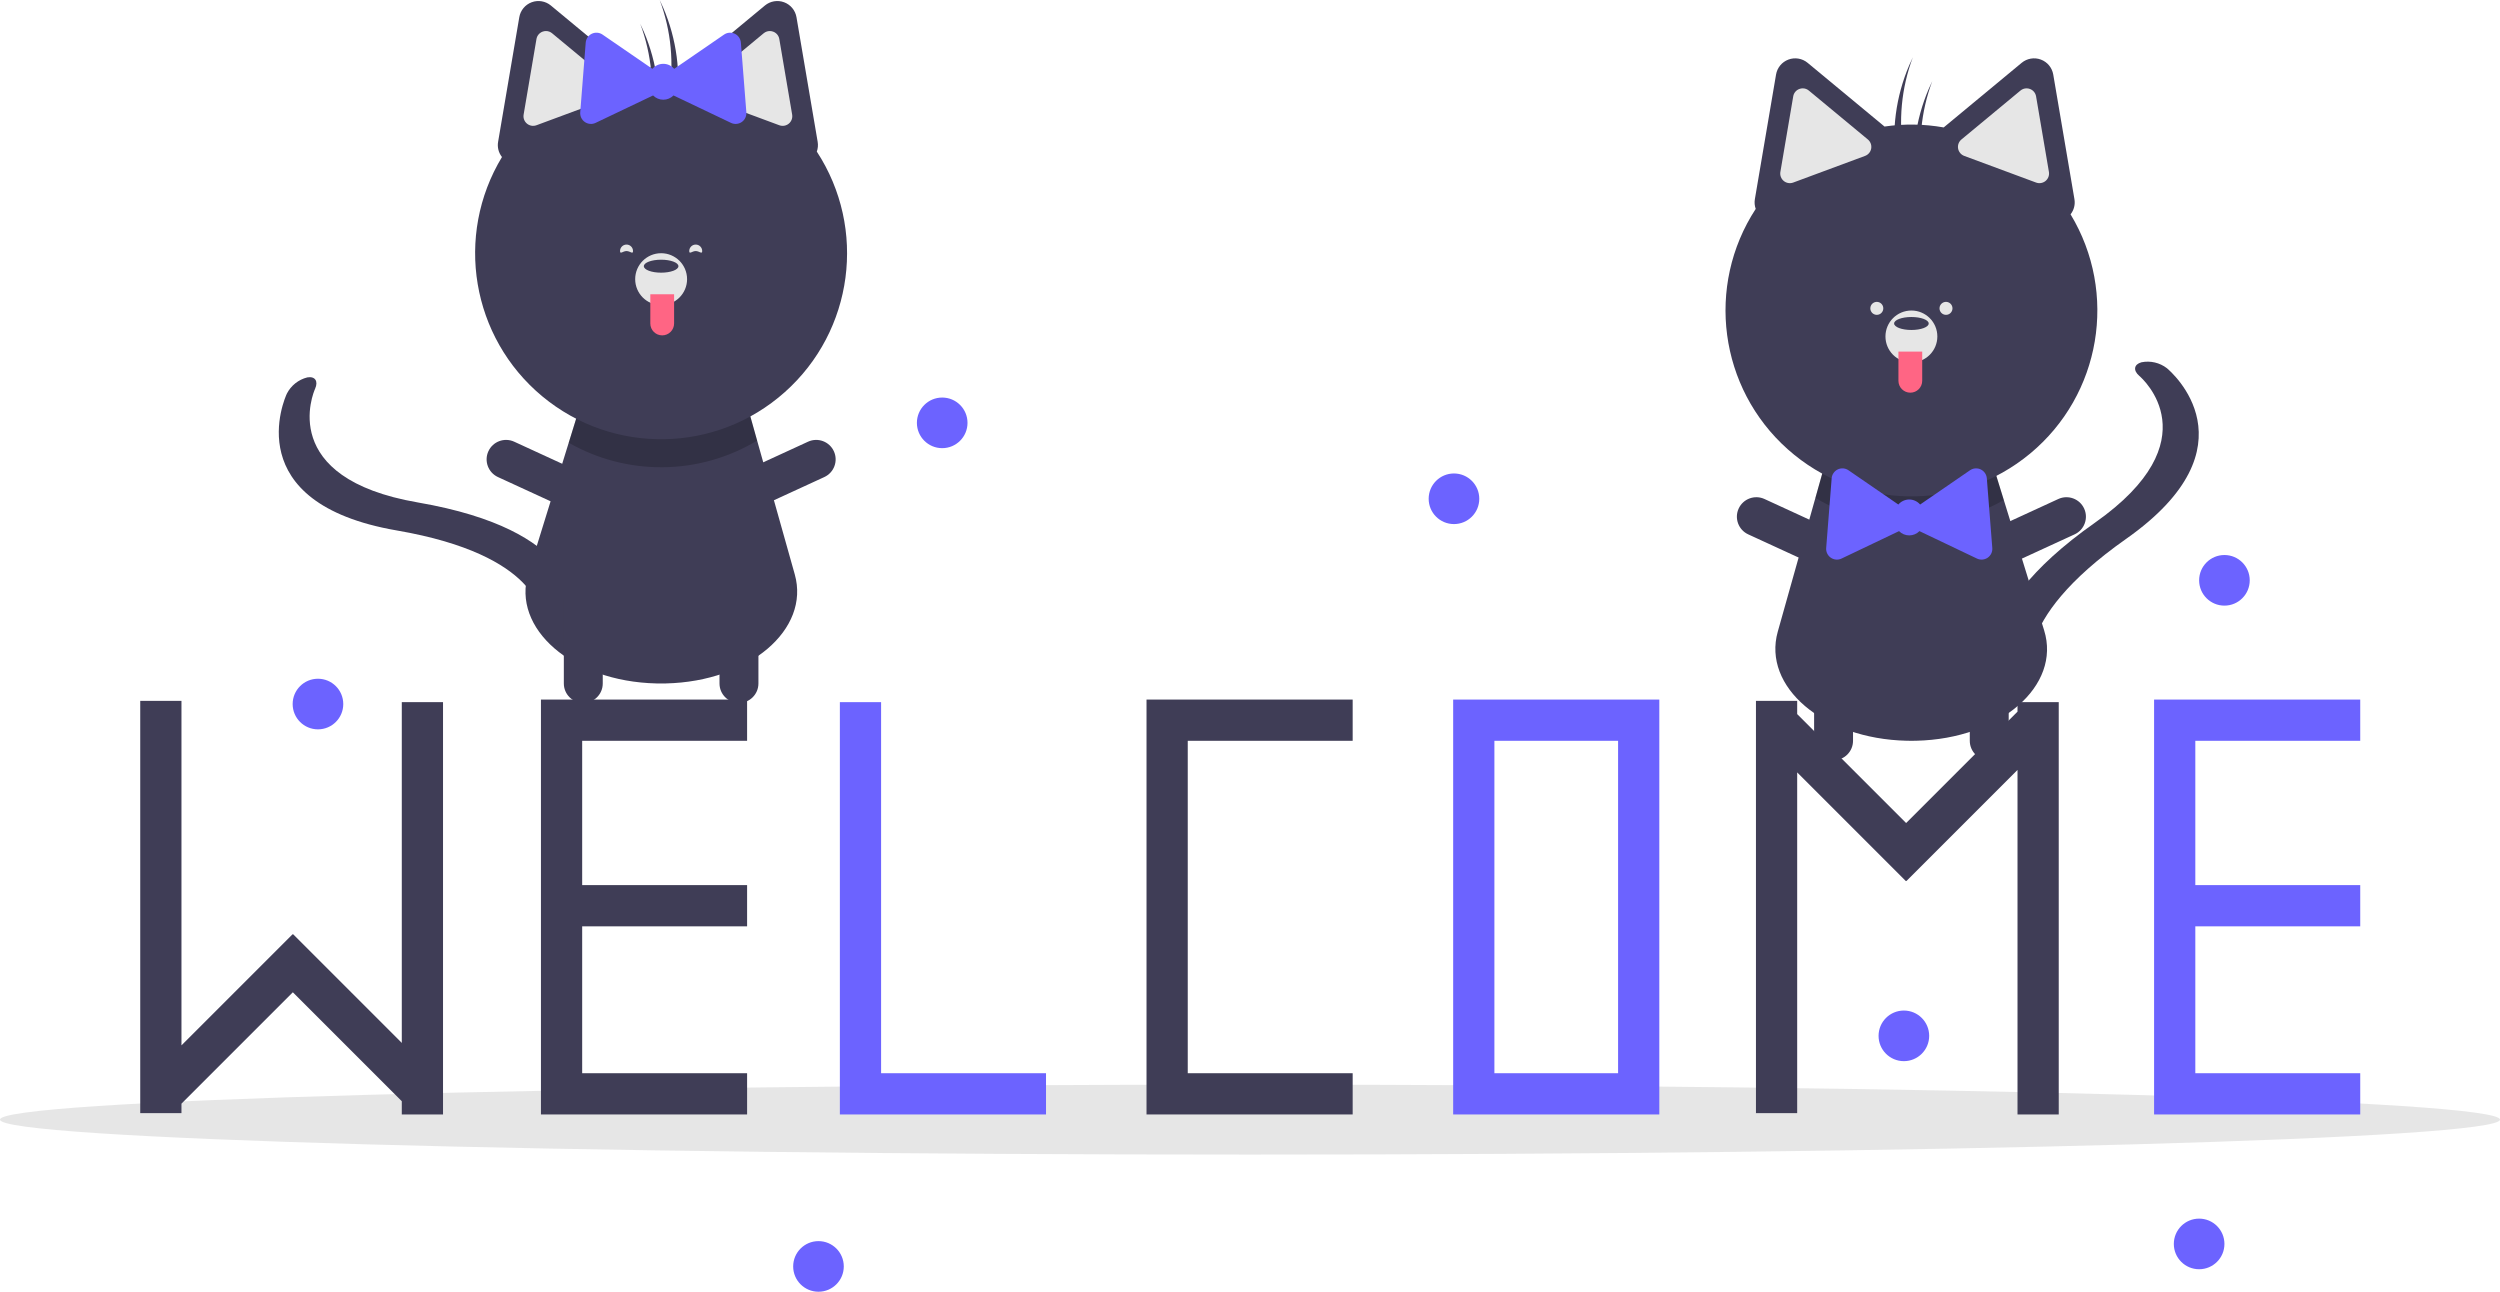
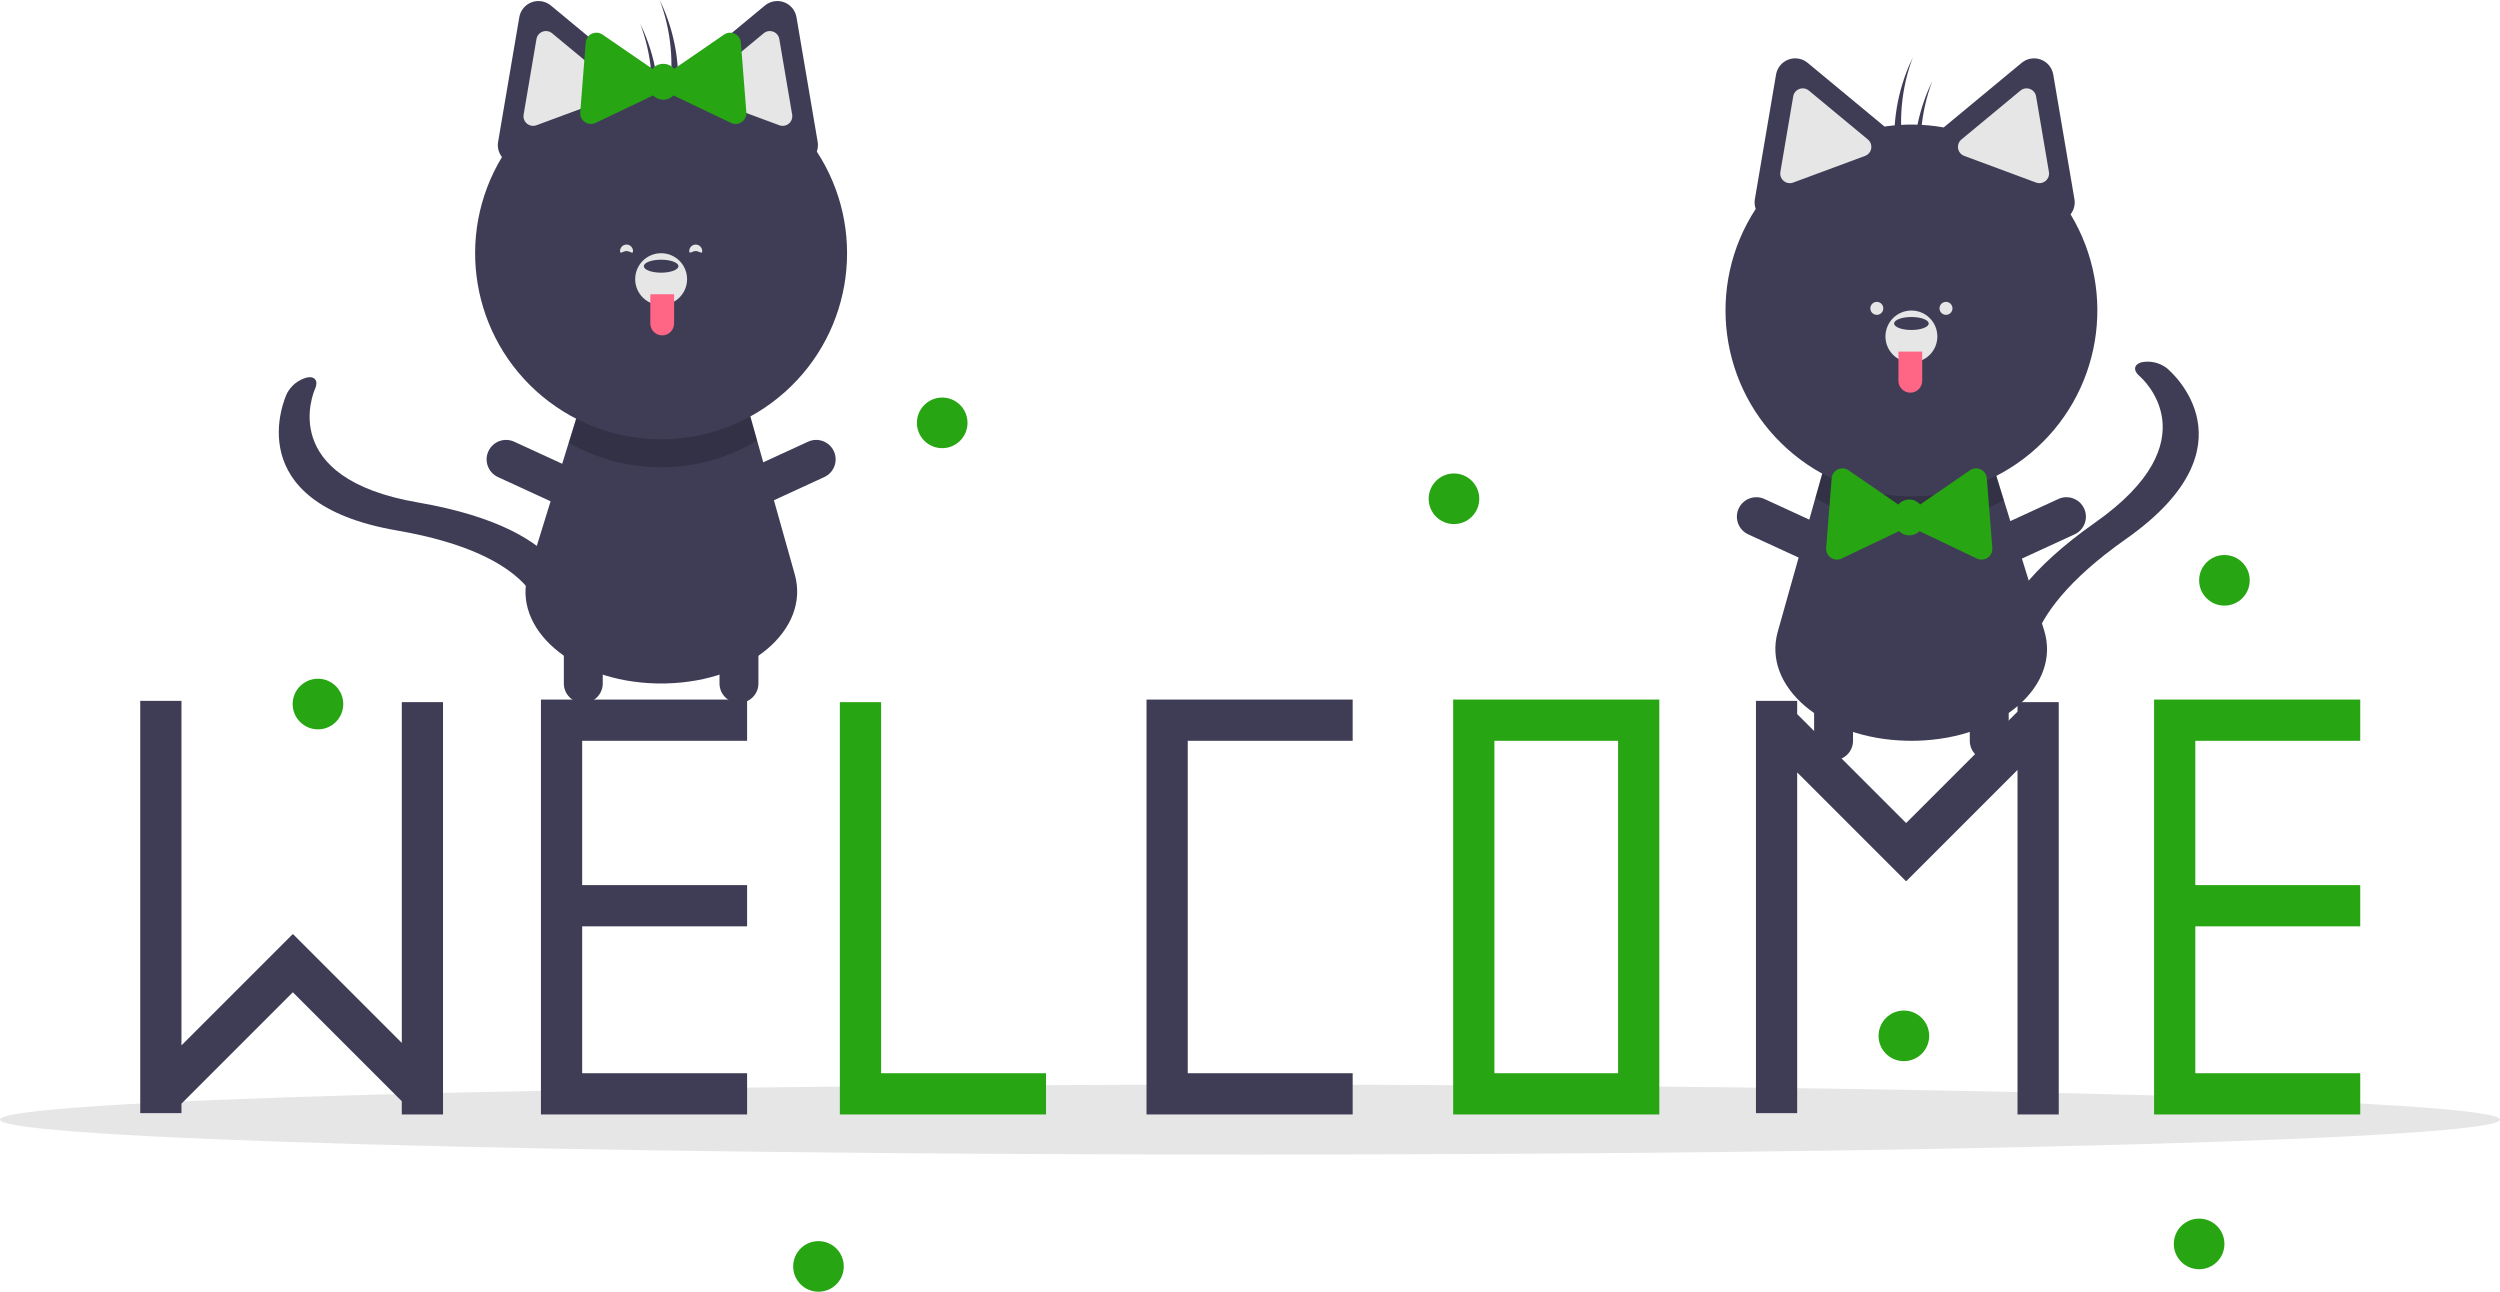
<svg xmlns="http://www.w3.org/2000/svg" width="889.076" height="459.38" viewBox="0 0 889.076 459.38" role="img" artist="Katerina Limpitsouni" source="https://undraw.co/">
  <ellipse cx="444.538" cy="398.169" rx="444.538" ry="12.435" fill="#e6e6e6" />
  <path d="M836.907,483.742c-.561.008-1.123.015-1.692.015s-1.13-.008-1.692-.015c-29.757-.677-51.326-19.269-45.836-38.777l13.387-47.589,3.383-12.041,59.976,1.023,3.645,11.78,14.348,46.366C888.502,464.119,866.934,483.065,836.907,483.742Z" transform="translate(-155.4622 -220.3102)" fill="#3f3d56" />
  <path d="M868.079,398.137a66.201,66.201,0,0,1-67.004-.761l3.383-12.041,59.976,1.023Z" transform="translate(-155.4622 -220.3102)" opacity="0.2" />
  <path d="M865.548,446.544c2.591-9.656,11.106-23.585,34.987-40.38,41.648-29.294,16.803-51.259,15.727-52.18-2.258-1.93-1.925-4.098.775-4.839a11.224,11.224,0,0,1,9.034,2.103c1.348,1.115,32.459,27.683-14.537,60.734-42.295,29.75-33.302,49.169-33.199,49.355,1.133,2.077-.684,3.739-4.063,3.716s-7.039-1.723-8.176-3.797C865.856,460.818,863.135,455.533,865.548,446.544Z" transform="translate(-155.4622 -220.3102)" fill="#3f3d56" />
  <path d="M807.534,490.677a6.92,6.92,0,0,1-6.92-6.92V453.769a6.92,6.92,0,0,1,13.841,0v29.988A6.92,6.92,0,0,1,807.534,490.677Z" transform="translate(-155.4622 -220.3102)" fill="#3f3d56" />
  <path d="M813.602,419.484a6.92,6.92,0,0,1-9.179,3.394l-27.243-12.534a6.92,6.92,0,0,1,5.785-12.574l27.243,12.534A6.92,6.92,0,0,1,813.602,419.484Z" transform="translate(-155.4622 -220.3102)" fill="#3f3d56" />
  <path d="M856.829,419.484a6.92,6.92,0,0,0,9.179,3.394l27.243-12.534a6.92,6.92,0,0,0-5.785-12.574l-27.243,12.534A6.92,6.92,0,0,0,856.829,419.484Z" transform="translate(-155.4622 -220.3102)" fill="#3f3d56" />
  <path d="M862.897,490.677a6.92,6.92,0,0,0,6.92-6.92V453.769a6.92,6.92,0,1,0-13.841,0v29.988A6.92,6.92,0,0,0,862.897,490.677Z" transform="translate(-155.4622 -220.3102)" fill="#3f3d56" />
  <path d="M891.818,296.535a6.806,6.806,0,0,0,1.373-5.408l-3.766-22.157-3.766-22.157a6.913,6.913,0,0,0-11.226-4.164L857.127,256.988l-10.426,8.64a65.694,65.694,0,0,0-21.047-.317l-10.043-8.322-17.305-14.34a6.913,6.913,0,0,0-11.226,4.164l-3.766,22.157-3.766,22.157a6.844,6.844,0,0,0,.301,3.474,66.118,66.118,0,1,0,111.969,1.935Z" transform="translate(-155.4622 -220.3102)" fill="#3f3d56" />
  <path d="M796.572,251.728a3.447,3.447,0,0,0-1.202.218,3.388,3.388,0,0,0-2.184,2.635L788.618,281.451a3.423,3.423,0,0,0,4.565,3.782l25.553-9.479a3.422,3.422,0,0,0,.993-5.844l-0-.001-20.985-17.39A3.392,3.392,0,0,0,796.572,251.728Z" transform="translate(-155.4622 -220.3102)" fill="#e6e6e6" />
  <path d="M876.167,251.728a3.392,3.392,0,0,0-2.172.792l-20.986,17.391a3.422,3.422,0,0,0,.993,5.844l25.553,9.479a3.423,3.423,0,0,0,4.565-3.782l-4.567-26.87a3.388,3.388,0,0,0-2.184-2.635A3.447,3.447,0,0,0,876.167,251.728Z" transform="translate(-155.4622 -220.3102)" fill="#e6e6e6" />
  <circle cx="679.753" cy="119.658" r="9.227" fill="#e6e6e6" />
  <ellipse cx="679.753" cy="115.044" rx="6.151" ry="2.307" fill="#3f3d56" />
  <path d="M675.14,125.04H683.598a0,0,0,0,1,0,0v10.38a4.229,4.229,0,0,1-4.229,4.229h0a4.229,4.229,0,0,1-4.229-4.229V125.04a0,0,0,0,1,0,0Z" fill="#ff6584" />
  <path d="M835.729,240.69c-.444.92-.874,1.849-1.279,2.798a65.818,65.818,0,0,0-4.651,35.344c.866-1.256,1.776-2.565,2.701-3.888A65.775,65.775,0,0,1,835.729,240.69Z" transform="translate(-155.4622 -220.3102)" fill="#3f3d56" />
  <path d="M842.649,249.148c-.444.92-.874,1.849-1.279,2.798A65.818,65.818,0,0,0,836.719,287.29c.866-1.256,1.776-2.565,2.701-3.888A65.775,65.775,0,0,1,842.649,249.148Z" transform="translate(-155.4622 -220.3102)" fill="#3f3d56" />
-   <path d="M863.985,415.199l-.975-12.398-.975-12.398a3.825,3.825,0,0,0-5.98-2.853l-10.25,7.043-7.485,5.143a5.095,5.095,0,0,0-7.749,0l-7.485-5.143L812.838,387.55a3.825,3.825,0,0,0-5.98,2.853l-.975,12.398-.975,12.398a3.825,3.825,0,0,0,5.461,3.752l11.224-5.355,9.223-4.4a5.101,5.101,0,0,0,7.262,0l9.223,4.4,11.224,5.355A3.825,3.825,0,0,0,863.985,415.199Z" transform="translate(-155.4622 -220.3102)" fill="#6c63ff" />
+   <path d="M863.985,415.199l-.975-12.398-.975-12.398a3.825,3.825,0,0,0-5.98-2.853l-10.25,7.043-7.485,5.143a5.095,5.095,0,0,0-7.749,0l-7.485-5.143L812.838,387.55a3.825,3.825,0,0,0-5.98,2.853l-.975,12.398-.975,12.398a3.825,3.825,0,0,0,5.461,3.752l11.224-5.355,9.223-4.4a5.101,5.101,0,0,0,7.262,0l9.223,4.4,11.224,5.355A3.825,3.825,0,0,0,863.985,415.199Z" transform="translate(-155.4622 -220.3102)" fill="#28a513" />
  <circle cx="667.451" cy="109.662" r="2.307" fill="#e6e6e6" />
  <circle cx="692.056" cy="109.662" r="2.307" fill="#e6e6e6" />
  <path d="M388.888,463.362c.561.008,1.123.015,1.692.015s1.13-.008,1.692-.015c29.757-.677,51.326-19.269,45.836-38.777l-13.387-47.589L421.336,364.955l-59.976,1.023-3.645,11.78-14.348,46.366C337.293,443.739,358.861,462.685,388.888,463.362Z" transform="translate(-155.4622 -220.3102)" fill="#3f3d56" />
  <path d="M357.715,377.758a66.201,66.201,0,0,0,67.004-.761L421.336,364.955l-59.976,1.023Z" transform="translate(-155.4622 -220.3102)" opacity="0.2" />
  <path d="M352.962,420.524c-6.473-7.619-20.13-16.565-48.9-21.526-50.177-8.656-37.121-39.139-36.542-40.432,1.215-2.711-.014-4.527-2.771-4.041a11.224,11.224,0,0,0-7.266,5.766c-.741,1.585-17.492,38.91,39.127,48.673,50.957,8.79,51.139,30.19,51.125,30.403-.136,2.362,2.218,3.087,5.263,1.62s5.625-4.569,5.765-6.931C358.791,433.557,358.99,427.616,352.962,420.524Z" transform="translate(-155.4622 -220.3102)" fill="#3f3d56" />
  <path d="M418.261,470.298a6.92,6.92,0,0,0,6.92-6.92V433.389a6.92,6.92,0,0,0-13.841,0v29.988A6.92,6.92,0,0,0,418.261,470.298Z" transform="translate(-155.4622 -220.3102)" fill="#3f3d56" />
  <path d="M412.193,399.105a6.92,6.92,0,0,0,9.179,3.394l27.243-12.534a6.92,6.92,0,1,0-5.785-12.574l-27.243,12.534A6.92,6.92,0,0,0,412.193,399.105Z" transform="translate(-155.4622 -220.3102)" fill="#3f3d56" />
  <path d="M368.966,399.105a6.92,6.92,0,0,1-9.179,3.394l-27.243-12.534a6.92,6.92,0,1,1,5.785-12.574l27.243,12.534A6.92,6.92,0,0,1,368.966,399.105Z" transform="translate(-155.4622 -220.3102)" fill="#3f3d56" />
  <path d="M362.898,470.298a6.92,6.92,0,0,1-6.92-6.92V433.389a6.92,6.92,0,0,1,13.841,0v29.988A6.92,6.92,0,0,1,362.898,470.298Z" transform="translate(-155.4622 -220.3102)" fill="#3f3d56" />
  <path d="M445.947,274.221a6.844,6.844,0,0,0,.301-3.474l-3.766-22.157-3.766-22.157a6.913,6.913,0,0,0-11.226-4.164l-17.305,14.34L400.141,244.931a65.694,65.694,0,0,0-21.047.317l-10.426-8.64-17.305-14.34a6.913,6.913,0,0,0-11.226,4.164L336.37,248.59l-3.766,22.157a6.806,6.806,0,0,0,1.373,5.408,66.137,66.137,0,1,0,111.969-1.935Z" transform="translate(-155.4622 -220.3102)" fill="#3f3d56" />
  <path d="M427.051,232.14,406.066,249.53l-0.0.001a3.422,3.422,0,0,0,.993,5.844l25.553,9.479a3.423,3.423,0,0,0,4.565-3.782l-4.567-26.87a3.388,3.388,0,0,0-2.184-2.635,3.447,3.447,0,0,0-1.202-.218A3.392,3.392,0,0,0,427.051,232.14Z" transform="translate(-155.4622 -220.3102)" fill="#e6e6e6" />
  <path d="M348.427,231.566a3.388,3.388,0,0,0-2.184,2.635l-4.567,26.87a3.423,3.423,0,0,0,4.565,3.782l25.553-9.479a3.422,3.422,0,0,0,.993-5.844l-20.986-17.391a3.392,3.392,0,0,0-2.172-.792A3.447,3.447,0,0,0,348.427,231.566Z" transform="translate(-155.4622 -220.3102)" fill="#e6e6e6" />
  <circle cx="235.117" cy="99.278" r="9.227" fill="#e6e6e6" />
  <ellipse cx="235.117" cy="94.665" rx="6.151" ry="2.307" fill="#3f3d56" />
  <path d="M390.964,324.971h0A4.229,4.229,0,0,1,395.193,329.2v10.38a0,0,0,0,1,0,0h-8.458a0,0,0,0,1,0,0V329.2A4.229,4.229,0,0,1,390.964,324.971Z" transform="translate(626.4652 444.2411) rotate(-180)" fill="#ff6584" />
  <path d="M390.066,220.31c.444.92.874,1.849,1.279,2.798a65.818,65.818,0,0,1,4.651,35.344c-.866-1.256-1.776-2.565-2.701-3.888A65.775,65.775,0,0,0,390.066,220.31Z" transform="translate(-155.4622 -220.3102)" fill="#3f3d56" />
  <path d="M383.146,228.768c.444.92.874,1.849,1.279,2.798a65.818,65.818,0,0,1,4.651,35.344c-.866-1.256-1.776-2.565-2.701-3.888A65.775,65.775,0,0,0,383.146,228.768Z" transform="translate(-155.4622 -220.3102)" fill="#3f3d56" />
-   <path d="M361.81,260.258l.975-12.398.975-12.398a3.825,3.825,0,0,1,5.98-2.853l10.25,7.043,7.485,5.143a5.095,5.095,0,0,1,7.749,0l7.485-5.143,10.25-7.043a3.825,3.825,0,0,1,5.98,2.853l.975,12.398.975,12.398a3.825,3.825,0,0,1-5.461,3.752L404.202,258.655l-9.223-4.4a5.101,5.101,0,0,1-7.262,0l-9.223,4.4L367.27,264.01A3.825,3.825,0,0,1,361.81,260.258Z" transform="translate(-155.4622 -220.3102)" fill="#6c63ff" />
+   <path d="M361.81,260.258l.975-12.398.975-12.398a3.825,3.825,0,0,1,5.98-2.853l10.25,7.043,7.485,5.143a5.095,5.095,0,0,1,7.749,0l7.485-5.143,10.25-7.043a3.825,3.825,0,0,1,5.98,2.853l.975,12.398.975,12.398a3.825,3.825,0,0,1-5.461,3.752L404.202,258.655l-9.223-4.4a5.101,5.101,0,0,1-7.262,0l-9.223,4.4L367.27,264.01A3.825,3.825,0,0,1,361.81,260.258Z" transform="translate(-155.4622 -220.3102)" fill="#28a513" />
  <path d="M400.575,309.592c0,1.274,1.033,0,2.307,0s2.307,1.274,2.307,0a2.307,2.307,0,0,0-4.614,0Z" transform="translate(-155.4622 -220.3102)" fill="#e6e6e6" />
  <path d="M380.583,309.592c0,1.274-1.033,0-2.307,0s-2.307,1.274-2.307,0a2.307,2.307,0,0,1,4.614,0Z" transform="translate(-155.4622 -220.3102)" fill="#e6e6e6" />
  <polygon points="481.05 263.451 481.05 248.788 407.736 248.788 407.736 249.705 407.736 263.451 407.736 381.67 407.736 396.333 422.399 396.333 481.05 396.333 481.05 381.67 422.399 381.67 422.399 263.451 481.05 263.451" fill="#3f3d56" />
-   <path d="M672.253,469.099V616.643h73.314V469.099Zm58.651,132.882h-43.988V483.761h43.988Z" transform="translate(-155.4622 -220.3102)" fill="#6c63ff" />
-   <polygon points="313.344 381.67 313.344 249.705 298.681 249.705 298.681 381.67 298.681 396.333 313.344 396.333 371.995 396.333 371.995 381.67 313.344 381.67" fill="#6c63ff" />
+   <path d="M672.253,469.099V616.643h73.314V469.099Zm58.651,132.882h-43.988V483.761h43.988Z" transform="translate(-155.4622 -220.3102)" fill="#28a513" />
+   <polygon points="313.344 381.67 313.344 249.705 298.681 249.705 298.681 381.67 298.681 396.333 313.344 396.333 371.995 396.333 371.995 381.67 313.344 381.67" fill="#28a513" />
  <polygon points="265.69 263.451 265.69 248.788 192.376 248.788 192.376 249.705 192.376 263.451 192.376 314.771 192.376 329.434 192.376 381.67 192.376 396.333 207.039 396.333 265.69 396.333 265.69 381.67 207.039 381.67 207.039 329.434 265.69 329.434 265.69 314.771 207.039 314.771 207.039 263.451 265.69 263.451" fill="#3f3d56" />
-   <polygon points="839.372 263.451 839.372 248.788 766.058 248.788 766.058 249.705 766.058 263.451 766.058 314.771 766.058 329.434 766.058 381.67 766.058 396.333 780.721 396.333 839.372 396.333 839.372 381.67 780.721 381.67 780.721 329.434 839.372 329.434 839.372 314.771 780.721 314.771 780.721 263.451 839.372 263.451" fill="#6c63ff" />
+   <polygon points="839.372 263.451 839.372 248.788 766.058 248.788 766.058 249.705 766.058 263.451 766.058 314.771 766.058 329.434 766.058 381.67 766.058 396.333 780.721 396.333 839.372 396.333 839.372 381.67 780.721 381.67 780.721 329.434 839.372 329.434 839.372 314.771 780.721 314.771 780.721 263.451 839.372 263.451" fill="#28a513" />
  <polygon points="142.889 249.705 142.889 370.89 104.228 332.23 104.14 332.319 104.058 332.237 64.535 371.76 64.535 249.247 49.872 249.247 49.872 395.875 64.535 395.875 64.535 392.496 104.147 352.884 142.889 391.627 142.889 396.333 157.552 396.333 157.552 249.705 142.889 249.705" fill="#3f3d56" />
  <polygon points="717.488 249.705 717.488 253.083 677.876 292.695 639.133 253.953 639.133 249.247 624.47 249.247 624.47 395.875 639.133 395.875 639.133 274.689 677.794 313.35 677.883 313.261 677.964 313.342 717.488 273.819 717.488 396.333 732.15 396.333 732.15 249.705 717.488 249.705" fill="#3f3d56" />
-   <circle cx="335.076" cy="150.38" r="9" fill="#6c63ff" />
-   <circle cx="113.076" cy="250.38" r="9" fill="#6c63ff" />
-   <circle cx="291.076" cy="450.38" r="9" fill="#6c63ff" />
-   <circle cx="517.076" cy="177.38" r="9" fill="#6c63ff" />
-   <circle cx="782.076" cy="442.38" r="9" fill="#6c63ff" />
-   <circle cx="791.076" cy="206.38" r="9" fill="#6c63ff" />
-   <circle cx="677.076" cy="368.38" r="9" fill="#6c63ff" />
+   <circle cx="335.076" cy="150.38" r="9" fill="#28a513" />
+   <circle cx="113.076" cy="250.38" r="9" fill="#28a513" />
+   <circle cx="291.076" cy="450.38" r="9" fill="#28a513" />
+   <circle cx="517.076" cy="177.38" r="9" fill="#28a513" />
+   <circle cx="782.076" cy="442.38" r="9" fill="#28a513" />
+   <circle cx="791.076" cy="206.38" r="9" fill="#28a513" />
+   <circle cx="677.076" cy="368.38" r="9" fill="#28a513" />
</svg>
